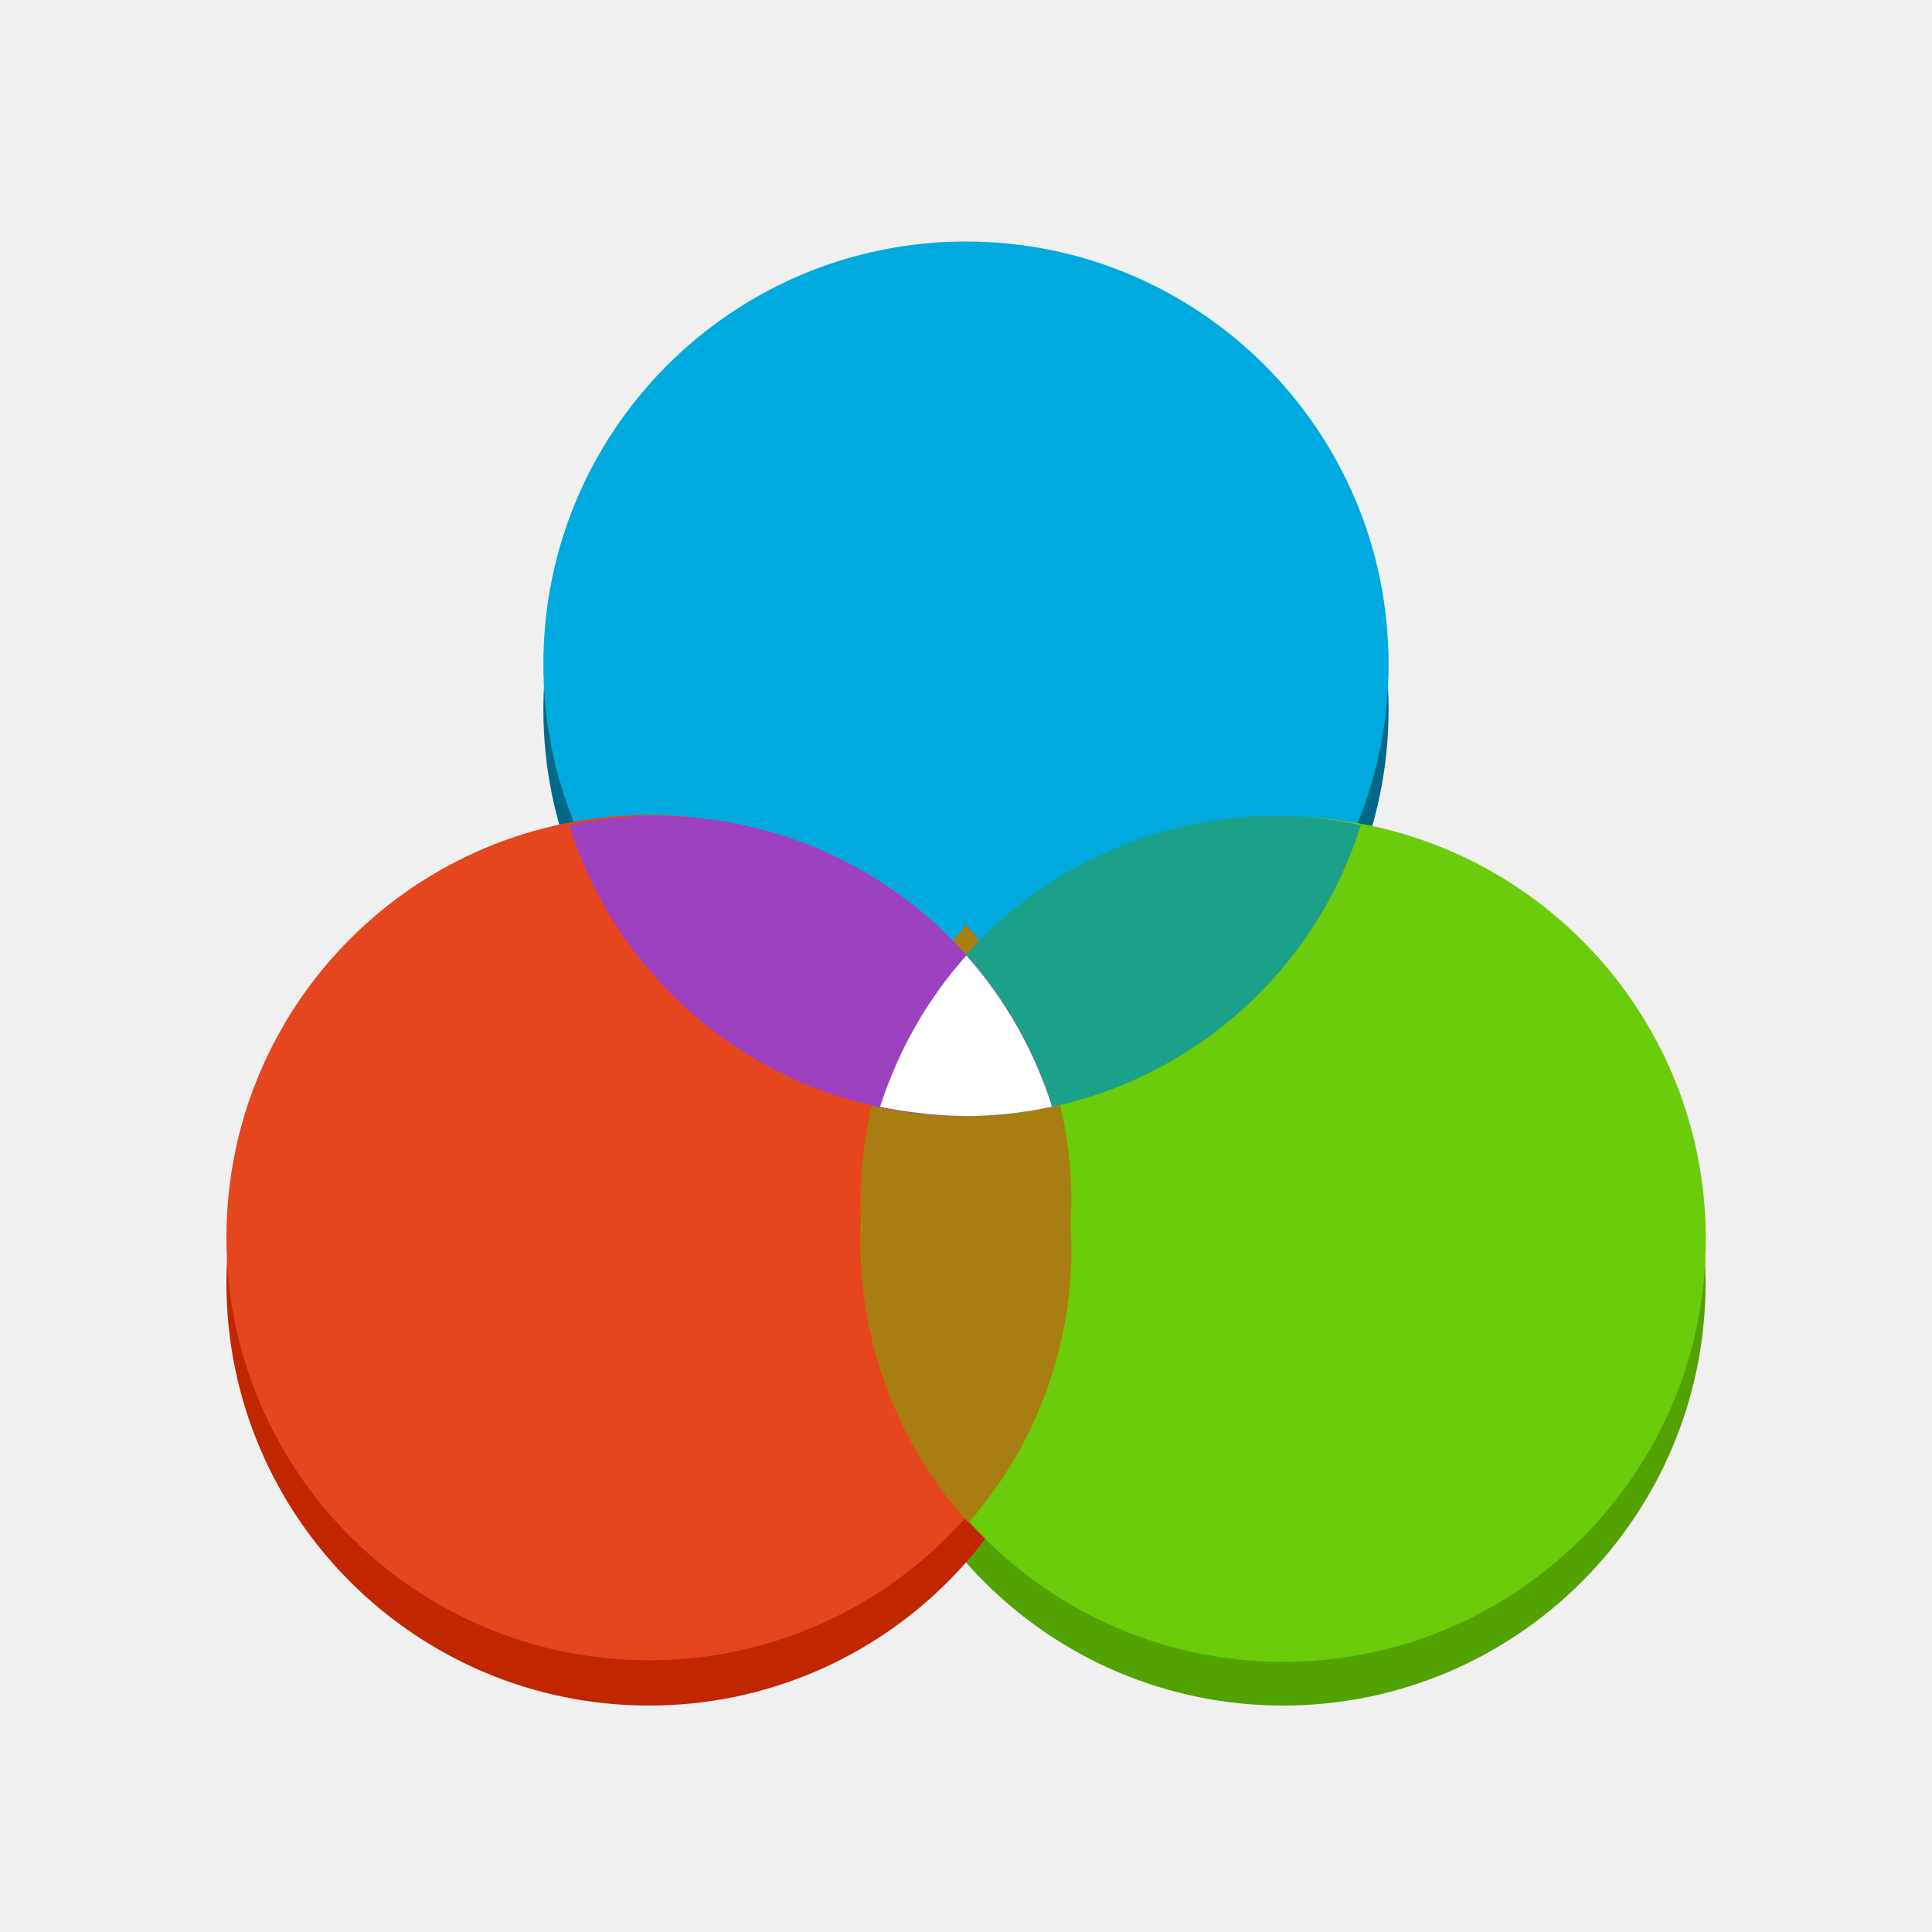
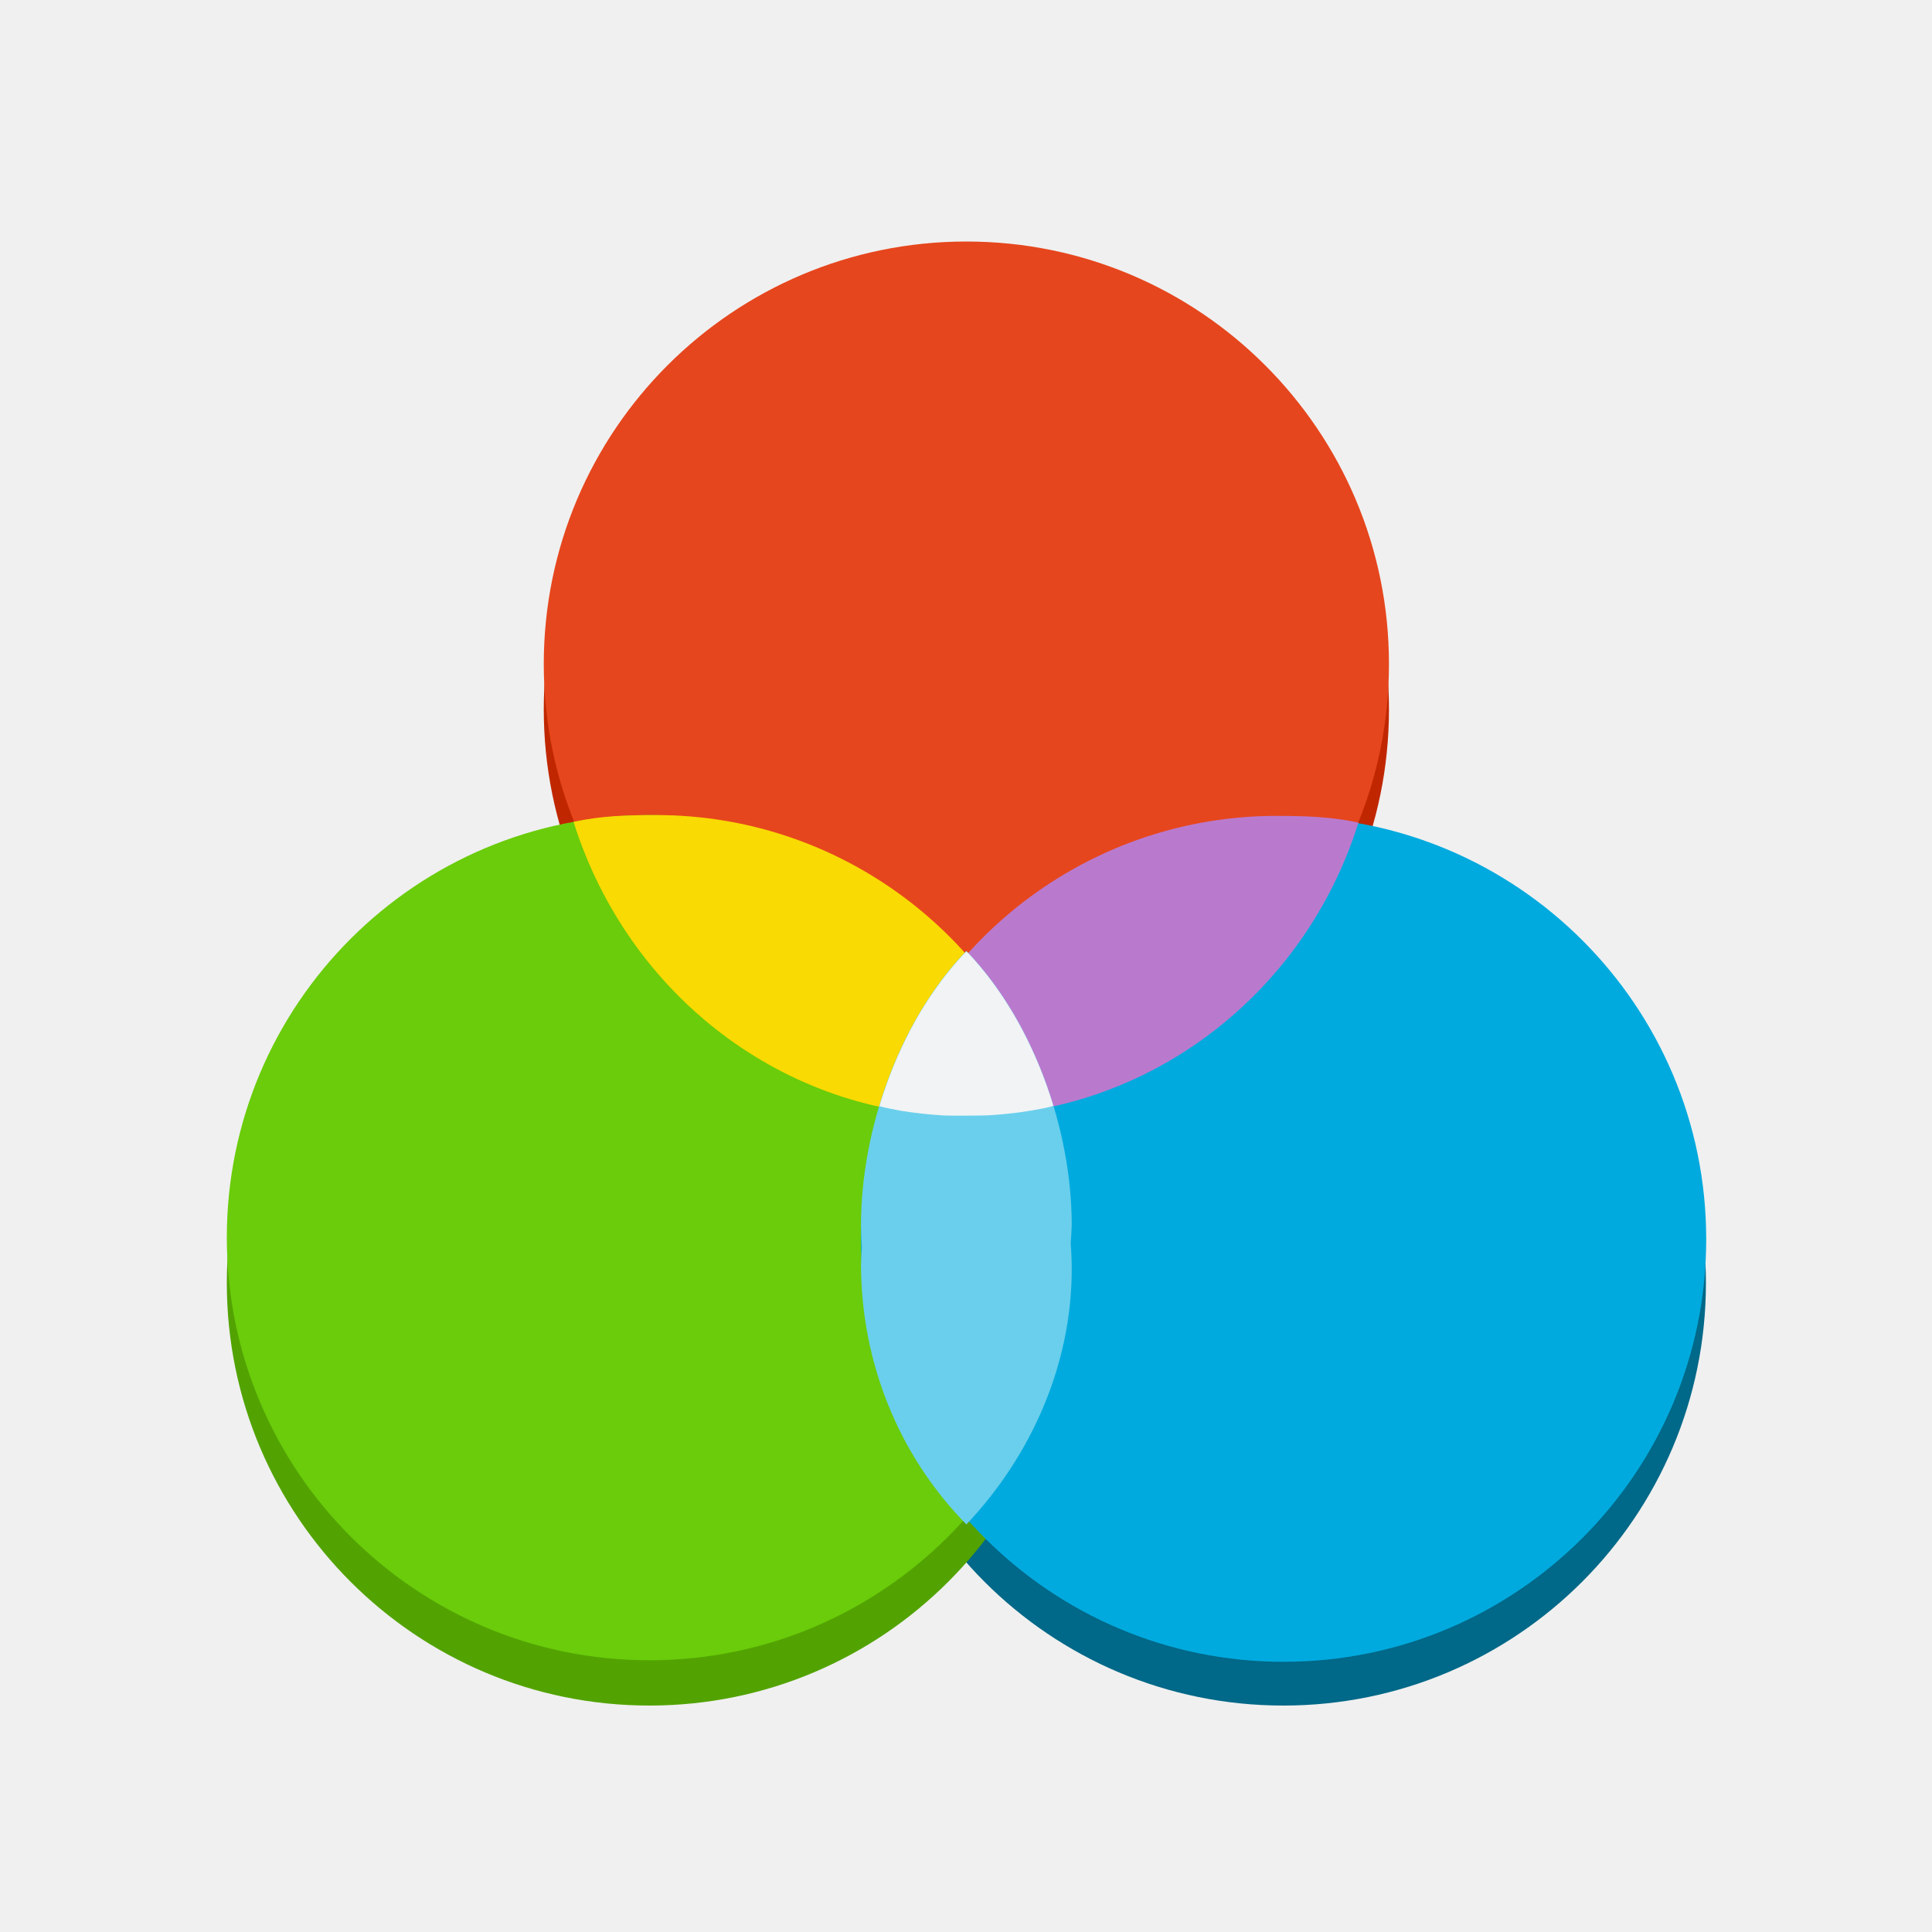
<svg xmlns="http://www.w3.org/2000/svg" width="128" height="128" viewBox="0 0 33.867 33.867" version="1.1" id="svg1260">
  <defs id="defs1254">
-     <clipPath clipPathUnits="userSpaceOnUse" id="clipPath1014-7-9">
-       <circle style="opacity:1;vector-effect:none;fill:#6acc0a;fill-opacity:1;fill-rule:nonzero;stroke:#52a302;stroke-width:0.264;stroke-linecap:square;stroke-linejoin:round;stroke-miterlimit:4;stroke-dasharray:none;stroke-dashoffset:0;stroke-opacity:1;paint-order:normal" id="circle1016-5-3" cx="17.992" cy="323.458" r="3.043" />
-     </clipPath>
-     <clipPath clipPathUnits="userSpaceOnUse" id="clipPath1014-7">
-       <circle style="opacity:1;vector-effect:none;fill:#6acc0a;fill-opacity:1;fill-rule:nonzero;stroke:#52a302;stroke-width:0.264;stroke-linecap:square;stroke-linejoin:round;stroke-miterlimit:4;stroke-dasharray:none;stroke-dashoffset:0;stroke-opacity:1;paint-order:normal" id="circle1016-5" cx="17.992" cy="323.458" r="3.043" />
-     </clipPath>
-     <clipPath clipPathUnits="userSpaceOnUse" id="clipPath1010">
-       <circle cy="321.342" cx="2.117" id="circle1012" style="opacity:1;vector-effect:none;fill:#e6461d;fill-opacity:1;fill-rule:nonzero;stroke:#c02700;stroke-width:0.264;stroke-linecap:square;stroke-linejoin:round;stroke-miterlimit:4;stroke-dasharray:none;stroke-dashoffset:0;stroke-opacity:1;paint-order:normal" r="3.043" />
-     </clipPath>
    <clipPath clipPathUnits="userSpaceOnUse" id="clipPath1014-7-9-3">
      <circle style="opacity:1;vector-effect:none;fill:#6acc0a;fill-opacity:1;fill-rule:nonzero;stroke:#52a302;stroke-width:0.264;stroke-linecap:square;stroke-linejoin:round;stroke-miterlimit:4;stroke-dasharray:none;stroke-dashoffset:0;stroke-opacity:1;paint-order:normal" id="circle1016-5-3-6" cx="17.992" cy="323.458" r="3.043" />
    </clipPath>
    <clipPath clipPathUnits="userSpaceOnUse" id="clipPath1014-7-7">
      <circle style="opacity:1;vector-effect:none;fill:#6acc0a;fill-opacity:1;fill-rule:nonzero;stroke:#52a302;stroke-width:0.264;stroke-linecap:square;stroke-linejoin:round;stroke-miterlimit:4;stroke-dasharray:none;stroke-dashoffset:0;stroke-opacity:1;paint-order:normal" id="circle1016-5-5" cx="17.992" cy="323.458" r="3.043" />
    </clipPath>
    <clipPath clipPathUnits="userSpaceOnUse" id="clipPath1010-3">
      <circle cy="321.342" cx="2.117" id="circle1012-5" style="opacity:1;vector-effect:none;fill:#e6461d;fill-opacity:1;fill-rule:nonzero;stroke:#c02700;stroke-width:0.264;stroke-linecap:square;stroke-linejoin:round;stroke-miterlimit:4;stroke-dasharray:none;stroke-dashoffset:0;stroke-opacity:1;paint-order:normal" r="3.043" />
    </clipPath>
    <clipPath clipPathUnits="userSpaceOnUse" id="clipPath1010-3-9">
      <circle cy="321.342" cx="2.117" id="circle1012-6" style="opacity:1;vector-effect:none;fill:#e6461d;fill-opacity:1;fill-rule:nonzero;stroke:#c02700;stroke-width:0.264;stroke-linecap:square;stroke-linejoin:round;stroke-miterlimit:4;stroke-dasharray:none;stroke-dashoffset:0;stroke-opacity:1;paint-order:normal" r="3.043" />
    </clipPath>
    <clipPath clipPathUnits="userSpaceOnUse" id="clipPath1014-7-5">
      <circle style="opacity:1;vector-effect:none;fill:#6acc0a;fill-opacity:1;fill-rule:nonzero;stroke:#52a302;stroke-width:0.264;stroke-linecap:square;stroke-linejoin:round;stroke-miterlimit:4;stroke-dasharray:none;stroke-dashoffset:0;stroke-opacity:1;paint-order:normal" id="circle1016-5-0" cx="17.992" cy="323.458" r="3.043" />
    </clipPath>
    <clipPath clipPathUnits="userSpaceOnUse" id="clipPath1014-7-9-8">
      <circle style="opacity:1;vector-effect:none;fill:#6acc0a;fill-opacity:1;fill-rule:nonzero;stroke:#52a302;stroke-width:0.264;stroke-linecap:square;stroke-linejoin:round;stroke-miterlimit:4;stroke-dasharray:none;stroke-dashoffset:0;stroke-opacity:1;paint-order:normal" id="circle1016-5-3-4" cx="17.992" cy="323.458" r="3.043" />
    </clipPath>
  </defs>
  <g id="layer1" transform="translate(0,-263.1333)">
-     <circle r="7.408" cy="275.569" cx="16.933" id="circle1879" style="opacity:1;vector-effect:none;fill:#006888;fill-opacity:1;fill-rule:nonzero;stroke:none;stroke-width:0.359;stroke-linecap:square;stroke-linejoin:round;stroke-miterlimit:4;stroke-dasharray:none;stroke-dashoffset:0;stroke-opacity:1;paint-order:normal" />
-     <circle style="opacity:1;vector-effect:none;fill:#00aade;fill-opacity:1;fill-rule:nonzero;stroke:none;stroke-width:0.359;stroke-linecap:square;stroke-linejoin:round;stroke-miterlimit:4;stroke-dasharray:none;stroke-dashoffset:0;stroke-opacity:1;paint-order:normal" id="path1251" cx="16.933" cy="274.775" r="7.408" />
-     <circle r="7.408" cy="285.623" cx="22.49" id="circle1875" style="opacity:1;vector-effect:none;fill:#52a302;fill-opacity:1;fill-rule:nonzero;stroke:none;stroke-width:0.359;stroke-linecap:square;stroke-linejoin:round;stroke-miterlimit:4;stroke-dasharray:none;stroke-dashoffset:0;stroke-opacity:1;paint-order:normal" />
-     <circle style="opacity:1;vector-effect:none;fill:#c02700;fill-opacity:1;fill-rule:nonzero;stroke:none;stroke-width:0.359;stroke-linecap:square;stroke-linejoin:round;stroke-miterlimit:4;stroke-dasharray:none;stroke-dashoffset:0;stroke-opacity:1;paint-order:normal" id="circle1877" cx="11.377" cy="285.623" r="7.408" />
-     <circle r="7.408" cy="284.829" cx="11.377" id="circle1253" style="opacity:1;vector-effect:none;fill:#e6461d;fill-opacity:1;fill-rule:nonzero;stroke:none;stroke-width:0.359;stroke-linecap:square;stroke-linejoin:round;stroke-miterlimit:4;stroke-dasharray:none;stroke-dashoffset:0;stroke-opacity:1;paint-order:normal" />
-     <circle style="opacity:1;vector-effect:none;fill:#6acc0a;fill-opacity:1;fill-rule:nonzero;stroke:none;stroke-width:0.359;stroke-linecap:square;stroke-linejoin:round;stroke-miterlimit:4;stroke-dasharray:none;stroke-dashoffset:0;stroke-opacity:1;paint-order:normal" id="circle1255" cx="22.494" cy="284.856" r="7.408" />
-     <path style="opacity:1;vector-effect:none;fill:#a87e13;fill-opacity:1;fill-rule:nonzero;stroke:none;stroke-width:0.353;stroke-linecap:square;stroke-linejoin:round;stroke-miterlimit:4;stroke-dasharray:none;stroke-dashoffset:0;stroke-opacity:1;paint-order:normal" d="m 16.935,279.349 a 7.276,7.276 0 0 0 -1.848,4.832 7.276,7.276 0 0 0 0.015,0.448 7.276,7.276 0 0 0 -0.015,0.316 7.276,7.276 0 0 0 1.89,4.88 7.276,7.276 0 0 0 1.805,-4.782 7.276,7.276 0 0 0 -0.018,-0.505 7.276,7.276 0 0 0 0.018,-0.357 7.276,7.276 0 0 0 -1.846,-4.832 z" id="circle1273" />
-     <path style="opacity:1;vector-effect:none;fill:#1ba189;fill-opacity:1;fill-rule:nonzero;stroke:none;stroke-width:0.353;stroke-linecap:square;stroke-linejoin:round;stroke-miterlimit:4;stroke-dasharray:none;stroke-dashoffset:0;stroke-opacity:1;paint-order:normal" d="m 22.362,277.435 a 7.276,7.276 0 0 0 -6.935,5.1 7.276,7.276 0 0 0 1.492,0.163 7.276,7.276 0 0 0 6.935,-5.1 7.276,7.276 0 0 0 -1.492,-0.163 z" id="circle1295" />
-     <path style="opacity:1;vector-effect:none;fill:#9c41bf;fill-opacity:1;fill-rule:nonzero;stroke:none;stroke-width:0.353;stroke-linecap:square;stroke-linejoin:round;stroke-miterlimit:4;stroke-dasharray:none;stroke-dashoffset:0;stroke-opacity:1;paint-order:normal" d="m 11.504,277.435 a 7.276,7.276 0 0 0 -1.526,0.166 7.276,7.276 0 0 0 6.941,5.098 7.276,7.276 0 0 0 1.526,-0.166 7.276,7.276 0 0 0 -6.941,-5.098 z" id="circle1306" />
-     <path style="opacity:1;vector-effect:none;fill:#ffffff;fill-opacity:1;fill-rule:nonzero;stroke:none;stroke-width:0.353;stroke-linecap:square;stroke-linejoin:round;stroke-miterlimit:4;stroke-dasharray:none;stroke-dashoffset:0;stroke-opacity:1;paint-order:normal" d="m 16.939,279.884 a 7.276,7.276 0 0 0 -0.097,0.11 7.276,7.276 0 0 0 -0.281,0.348 7.276,7.276 0 0 0 -0.186,0.26 7.276,7.276 0 0 0 -0.211,0.322 7.276,7.276 0 0 0 -0.187,0.326 7.276,7.276 0 0 0 -0.15,0.289 7.276,7.276 0 0 0 -0.18,0.404 7.276,7.276 0 0 0 -0.109,0.272 7.276,7.276 0 0 0 -0.097,0.278 7.276,7.276 0 0 0 -0.012,0.041 7.276,7.276 0 0 0 0.008,0.002 7.276,7.276 0 0 0 0.619,0.101 7.276,7.276 0 0 0 0.164,0.019 7.276,7.276 0 0 0 0.615,0.039 7.276,7.276 0 0 0 0.084,0.003 7.276,7.276 0 0 0 1.493,-0.159 7.276,7.276 0 0 0 0.029,-0.008 7.276,7.276 0 0 0 -1.496,-2.642 7.276,7.276 0 0 0 -0.007,-0.007 z" id="path1317" />
    <circle style="opacity:1;vector-effect:none;fill:#851b00;fill-opacity:1;fill-rule:nonzero;stroke:#c02700;stroke-width:0.264;stroke-linecap:square;stroke-linejoin:round;stroke-miterlimit:4;stroke-dasharray:none;stroke-dashoffset:0;stroke-opacity:1;paint-order:normal" id="circle1255-9-7" cx="43.401" cy="271.809" r="3.043" />
    <circle style="opacity:1;vector-effect:none;fill:#c02700;fill-opacity:1;fill-rule:nonzero;stroke:#c02700;stroke-width:0.264;stroke-linecap:square;stroke-linejoin:round;stroke-miterlimit:4;stroke-dasharray:none;stroke-dashoffset:0;stroke-opacity:1;paint-order:normal" id="circle1255-9-4" cx="43.399" cy="271.584" r="3.043" />
    <circle style="opacity:1;vector-effect:none;fill:#52a302;fill-opacity:1;fill-rule:nonzero;stroke:#52a302;stroke-width:0.264;stroke-linecap:square;stroke-linejoin:round;stroke-miterlimit:4;stroke-dasharray:none;stroke-dashoffset:0;stroke-opacity:1;paint-order:normal" id="circle1255-9" cx="47.625" cy="271.865" r="3.043" />
    <ellipse cy="267.499" cx="45.507" id="circle1879-6" style="opacity:1;vector-effect:none;fill:#006888;fill-opacity:1;fill-rule:nonzero;stroke:none;stroke-width:0.148;stroke-linecap:square;stroke-linejoin:round;stroke-miterlimit:4;stroke-dasharray:none;stroke-dashoffset:0;stroke-opacity:1;paint-order:normal" rx="3.023" ry="3.087" />
    <ellipse style="opacity:1;vector-effect:none;fill:#00aade;fill-opacity:1;fill-rule:nonzero;stroke:#006888;stroke-width:0.264;stroke-linecap:square;stroke-linejoin:round;stroke-miterlimit:4;stroke-dasharray:none;stroke-dashoffset:0;stroke-opacity:1;paint-order:normal" id="path1251-2" cx="45.527" cy="267.323" rx="3.043" ry="3.043" />
    <ellipse cy="271.688" cx="47.775" id="circle1875-9" style="opacity:1;vector-effect:none;fill:#52a302;fill-opacity:1;fill-rule:nonzero;stroke:none;stroke-width:0.148;stroke-linecap:square;stroke-linejoin:round;stroke-miterlimit:4;stroke-dasharray:none;stroke-dashoffset:0;stroke-opacity:1;paint-order:normal" rx="3.023" ry="3.087" />
    <ellipse style="opacity:1;vector-effect:none;fill:#c02700;fill-opacity:1;fill-rule:nonzero;stroke:none;stroke-width:0.148;stroke-linecap:square;stroke-linejoin:round;stroke-miterlimit:4;stroke-dasharray:none;stroke-dashoffset:0;stroke-opacity:1;paint-order:normal" id="circle1877-1" cx="43.24" cy="271.688" rx="3.023" ry="3.087" />
    <circle style="opacity:1;vector-effect:none;fill:#6acc0a;fill-opacity:1;fill-rule:nonzero;stroke:#52a302;stroke-width:0.264;stroke-linecap:square;stroke-linejoin:round;stroke-miterlimit:4;stroke-dasharray:none;stroke-dashoffset:0;stroke-opacity:1;paint-order:normal" id="circle1255-2" cx="47.625" cy="271.6" r="3.043" />
    <circle cy="271.6" cx="43.392" id="circle1253-7" style="opacity:1;vector-effect:none;fill:#e6461d;fill-opacity:1;fill-rule:nonzero;stroke:#c02700;stroke-width:0.264;stroke-linecap:square;stroke-linejoin:round;stroke-miterlimit:4;stroke-dasharray:none;stroke-dashoffset:0;stroke-opacity:1;paint-order:normal" r="3.043" />
    <circle style="opacity:1;vector-effect:none;fill:#a87e13;fill-opacity:1;fill-rule:nonzero;stroke:#a87e13;stroke-width:0.264;stroke-linecap:square;stroke-linejoin:round;stroke-miterlimit:4;stroke-dasharray:none;stroke-dashoffset:0;stroke-opacity:1;paint-order:normal" id="circle1255-0" cx="6.35" cy="321.342" r="3.043" clip-path="url(#clipPath1010-3)" transform="translate(41.41865,-49.77858)" />
    <ellipse transform="translate(29.6571,-52.03585)" style="opacity:1;vector-effect:none;fill:#1ba189;fill-opacity:1;fill-rule:nonzero;stroke:#1ba189;stroke-width:0.264;stroke-linecap:square;stroke-linejoin:round;stroke-miterlimit:4;stroke-dasharray:none;stroke-dashoffset:0;stroke-opacity:1;paint-order:normal" id="path1251-61-9" cx="15.893" cy="319.181" rx="3.043" ry="3.043" clip-path="url(#clipPath1014-7-7)" />
    <ellipse transform="matrix(-1,0,0,1,61.44418,-52.01103)" style="opacity:1;vector-effect:none;fill:#9c41bf;fill-opacity:1;fill-rule:nonzero;stroke:#9c41bf;stroke-width:0.264;stroke-linecap:square;stroke-linejoin:round;stroke-miterlimit:4;stroke-dasharray:none;stroke-dashoffset:0;stroke-opacity:1;paint-order:normal" id="path1251-61-9-1" cx="15.893" cy="319.181" rx="3.043" ry="3.043" clip-path="url(#clipPath1014-7-9-3)" />
    <path style="opacity:1;vector-effect:none;fill:#ffffff;fill-opacity:1;fill-rule:nonzero;stroke:none;stroke-width:0.18;stroke-linecap:square;stroke-linejoin:round;stroke-miterlimit:4;stroke-dasharray:none;stroke-dashoffset:0;stroke-opacity:1;paint-order:normal" d="m 45.547,269.215 a 4.012,3.42 0 0 0 -0.054,0.052 4.012,3.42 0 0 0 -0.155,0.164 4.012,3.42 0 0 0 -0.102,0.122 4.012,3.42 0 0 0 -0.116,0.152 4.012,3.42 0 0 0 -0.103,0.153 4.012,3.42 0 0 0 -0.083,0.136 4.012,3.42 0 0 0 -0.099,0.19 4.012,3.42 0 0 0 -0.06,0.128 4.012,3.42 0 0 0 -0.054,0.131 4.012,3.42 0 0 0 -0.007,0.019 4.012,3.42 0 0 0 0.004,8.2e-4 4.012,3.42 0 0 0 0.341,0.048 4.012,3.42 0 0 0 0.09,0.009 4.012,3.42 0 0 0 0.339,0.018 4.012,3.42 0 0 0 0.046,0.002 4.012,3.42 0 0 0 0.823,-0.074 4.012,3.42 0 0 0 0.016,-0.004 4.012,3.42 0 0 0 -0.825,-1.242 4.012,3.42 0 0 0 -0.004,-0.003 z" id="path1317-0" />
    <ellipse cy="284.535" cx="43.392" id="circle1879-3" style="opacity:1;vector-effect:none;fill:#006888;fill-opacity:1;fill-rule:nonzero;stroke:none;stroke-width:0.058;stroke-linecap:square;stroke-linejoin:round;stroke-miterlimit:4;stroke-dasharray:none;stroke-dashoffset:0;stroke-opacity:1;paint-order:normal" rx="1.21" ry="1.191" />
    <circle style="opacity:1;vector-effect:none;fill:#00aade;fill-opacity:1;fill-rule:nonzero;stroke:#006888;stroke-width:0.264;stroke-linecap:square;stroke-linejoin:round;stroke-miterlimit:4;stroke-dasharray:none;stroke-dashoffset:0;stroke-opacity:1;paint-order:normal" id="path1251-6" cx="43.392" cy="284.565" r="1.191" />
    <circle style="opacity:1;vector-effect:none;fill:#6acc0a;fill-opacity:1;fill-rule:nonzero;stroke:#52a302;stroke-width:0.264;stroke-linecap:square;stroke-linejoin:round;stroke-miterlimit:4;stroke-dasharray:none;stroke-dashoffset:0;stroke-opacity:1;paint-order:normal" id="circle1255-06" cx="44.185" cy="286.152" r="1.191" />
    <circle cy="286.152" cx="42.598" id="circle1253-2" style="opacity:1;vector-effect:none;fill:#e6461d;fill-opacity:1;fill-rule:nonzero;stroke:#c02700;stroke-width:0.264;stroke-linecap:square;stroke-linejoin:round;stroke-miterlimit:4;stroke-dasharray:none;stroke-dashoffset:0;stroke-opacity:1;paint-order:normal" r="1.191" />
    <circle style="opacity:1;vector-effect:none;fill:#a87e13;fill-opacity:1;fill-rule:nonzero;stroke:#a87e13;stroke-width:0.264;stroke-linecap:square;stroke-linejoin:round;stroke-miterlimit:4;stroke-dasharray:none;stroke-dashoffset:0;stroke-opacity:1;paint-order:normal" id="circle1255-0-6" cx="6.35" cy="321.342" r="3.043" clip-path="url(#clipPath1010-3-9)" transform="matrix(0.4000758,0,0,0.4183498,41.75588,151.7686)" />
    <ellipse transform="matrix(0.4000758,0,0,0.3858514,37.05037,161.2418)" style="opacity:1;vector-effect:none;fill:#1ba189;fill-opacity:1;fill-rule:nonzero;stroke:#1ba189;stroke-width:0.264;stroke-linecap:square;stroke-linejoin:round;stroke-miterlimit:4;stroke-dasharray:none;stroke-dashoffset:0;stroke-opacity:1;paint-order:normal" id="path1251-61-9-18" cx="15.893" cy="319.181" rx="3.043" ry="3.043" clip-path="url(#clipPath1014-7-5)" />
    <ellipse transform="matrix(-0.4000758,0,0,0.3858514,49.76761,161.2514)" style="opacity:1;vector-effect:none;fill:#9c41bf;fill-opacity:1;fill-rule:nonzero;stroke:#9c41bf;stroke-width:0.264;stroke-linecap:square;stroke-linejoin:round;stroke-miterlimit:4;stroke-dasharray:none;stroke-dashoffset:0;stroke-opacity:1;paint-order:normal" id="path1251-61-9-1-7" cx="15.893" cy="319.181" rx="3.043" ry="3.043" clip-path="url(#clipPath1014-7-9-8)" />
    <path style="opacity:1;vector-effect:none;fill:#ffffff;fill-opacity:1;fill-rule:nonzero;stroke:none;stroke-width:0.068;stroke-linecap:square;stroke-linejoin:round;stroke-miterlimit:4;stroke-dasharray:none;stroke-dashoffset:0;stroke-opacity:1;paint-order:normal" d="m 43.427,285.197 a 1.509,1.319 0 0 0 -0.02,0.02 1.509,1.319 0 0 0 -0.058,0.063 1.509,1.319 0 0 0 -0.038,0.047 1.509,1.319 0 0 0 -0.044,0.059 1.509,1.319 0 0 0 -0.039,0.059 1.509,1.319 0 0 0 -0.031,0.052 1.509,1.319 0 0 0 -0.037,0.073 1.509,1.319 0 0 0 -0.023,0.049 1.509,1.319 0 0 0 -0.02,0.05 1.509,1.319 0 0 0 -0.003,0.007 1.509,1.319 0 0 0 0.002,3.2e-4 1.509,1.319 0 0 0 0.128,0.018 1.509,1.319 0 0 0 0.034,0.003 1.509,1.319 0 0 0 0.128,0.007 1.509,1.319 0 0 0 0.017,7.7e-4 1.509,1.319 0 0 0 0.31,-0.029 1.509,1.319 0 0 0 0.006,-0.002 1.509,1.319 0 0 0 -0.31,-0.479 1.509,1.319 0 0 0 -0.001,-0.001 z" id="path1317-9" />
+     <circle r="7.408" cy="275.569" cx="16.94" id="circle1879-36" style="opacity:1;vector-effect:none;fill:#c02700;fill-opacity:1;fill-rule:nonzero;stroke:none;stroke-width:0.359;stroke-linecap:square;stroke-linejoin:round;stroke-miterlimit:4;stroke-dasharray:none;stroke-dashoffset:0;stroke-opacity:1;paint-order:normal" />
+     <circle style="opacity:1;vector-effect:none;fill:#e6461d;fill-opacity:1;fill-rule:nonzero;stroke:none;stroke-width:0.359;stroke-linecap:square;stroke-linejoin:round;stroke-miterlimit:4;stroke-dasharray:none;stroke-dashoffset:0;stroke-opacity:1;paint-order:normal" id="path1251-7" cx="16.94" cy="274.775" r="7.408" />
+     <circle r="7.408" cy="285.623" cx="22.496" id="circle1875-5" style="opacity:1;vector-effect:none;fill:#006888;fill-opacity:1;fill-rule:nonzero;stroke:none;stroke-width:0.359;stroke-linecap:square;stroke-linejoin:round;stroke-miterlimit:4;stroke-dasharray:none;stroke-dashoffset:0;stroke-opacity:1;paint-order:normal" />
+     <circle style="opacity:1;vector-effect:none;fill:#52a302;fill-opacity:1;fill-rule:nonzero;stroke:none;stroke-width:0.359;stroke-linecap:square;stroke-linejoin:round;stroke-miterlimit:4;stroke-dasharray:none;stroke-dashoffset:0;stroke-opacity:1;paint-order:normal" id="circle1877-3" cx="11.384" cy="285.623" r="7.408" />
+     <circle r="7.408" cy="284.829" cx="11.384" id="circle1253-5" style="opacity:1;vector-effect:none;fill:#6acc0a;fill-opacity:1;fill-rule:nonzero;stroke:none;stroke-width:0.359;stroke-linecap:square;stroke-linejoin:round;stroke-miterlimit:4;stroke-dasharray:none;stroke-dashoffset:0;stroke-opacity:1;paint-order:normal" />
+     <circle style="opacity:1;vector-effect:none;fill:#00aade;fill-opacity:1;fill-rule:nonzero;stroke:none;stroke-width:0.359;stroke-linecap:square;stroke-linejoin:round;stroke-miterlimit:4;stroke-dasharray:none;stroke-dashoffset:0;stroke-opacity:1;paint-order:normal" id="circle1255-6" cx="22.501" cy="284.856" r="7.408" />
+     <path style="opacity:1;vector-effect:none;fill:#b97ace;fill-opacity:1;fill-rule:nonzero;stroke:none;stroke-width:0.353;stroke-linecap:square;stroke-linejoin:round;stroke-miterlimit:4;stroke-dasharray:none;stroke-dashoffset:0;stroke-opacity:1;paint-order:normal" d="m 22.369,277.435 c -3.177,0.004 -5.985,2.068 -6.935,5.1 0.49,0.106 0.99,0.16 1.492,0.163 3.177,-0.004 5.937,-2.113 6.887,-5.145 -0.49,-0.106 -0.942,-0.116 -1.444,-0.118 z" id="circle1295-2" />
+     <path style="opacity:1;vector-effect:none;fill:#f9da02;fill-opacity:1;fill-rule:nonzero;stroke:none;stroke-width:0.353;stroke-linecap:square;stroke-linejoin:round;stroke-miterlimit:4;stroke-dasharray:none;stroke-dashoffset:0;stroke-opacity:1;paint-order:normal" d="m 11.511,277.421 c -0.513,0.001 -0.956,0.01 -1.457,0.119 0.952,3.033 3.693,5.158 6.872,5.159 0.513,-0.001 1.025,-0.057 1.526,-0.166 -0.952,-3.033 -3.762,-5.111 -6.941,-5.112 z" id="circle1306-9" />
+     <path style="opacity:1;vector-effect:none;fill:#6acfec;fill-opacity:1;fill-rule:nonzero;stroke:none;stroke-width:0.34;stroke-linecap:square;stroke-linejoin:round;stroke-miterlimit:4;stroke-dasharray:none;stroke-dashoffset:0;stroke-opacity:1;paint-order:normal" d="m 16.94,279.802 c -1.187,1.232 -1.844,3.144 -1.847,4.795 5.56e-4,0.138 0.006,0.277 0.015,0.415 -0.007,0.098 -0.013,0.195 -0.015,0.293 0.003,1.672 0.634,3.313 1.847,4.551 1.16,-1.226 1.844,-2.83 1.847,-4.46 -8e-6,-0.156 -0.006,-0.312 -0.018,-0.468 0.009,-0.11 0.015,-0.22 0.018,-0.33 -0.003,-1.651 -0.661,-3.563 -1.847,-4.795 z" id="circle1273-1" />
+     <path style="fill:#f1f3f5;fill-opacity:1;stroke:none;stroke-width:0.001;stroke-miterlimit:4;stroke-dasharray:none;stroke-opacity:1" d="m 16.531,282.686 c -0.202,-0.011 -0.504,-0.043 -0.713,-0.077 -0.108,-0.018 -0.361,-0.07 -0.39,-0.081 -0.015,-0.006 -0.011,-0.019 0.049,-0.2 0.306,-0.925 0.754,-1.727 1.328,-2.373 0.046,-0.052 0.096,-0.106 0.11,-0.119 l 0.026,-0.024 0.026,0.024 c 0.014,0.013 0.064,0.067 0.11,0.119 0.571,0.644 1.024,1.454 1.329,2.376 0.031,0.095 0.057,0.177 0.057,0.183 0,0.018 -0.309,0.08 -0.575,0.116 -0.178,0.024 -0.372,0.043 -0.558,0.054 -0.122,0.007 -0.671,0.009 -0.798,0.003 z" id="path868" />
  </g>
</svg>
